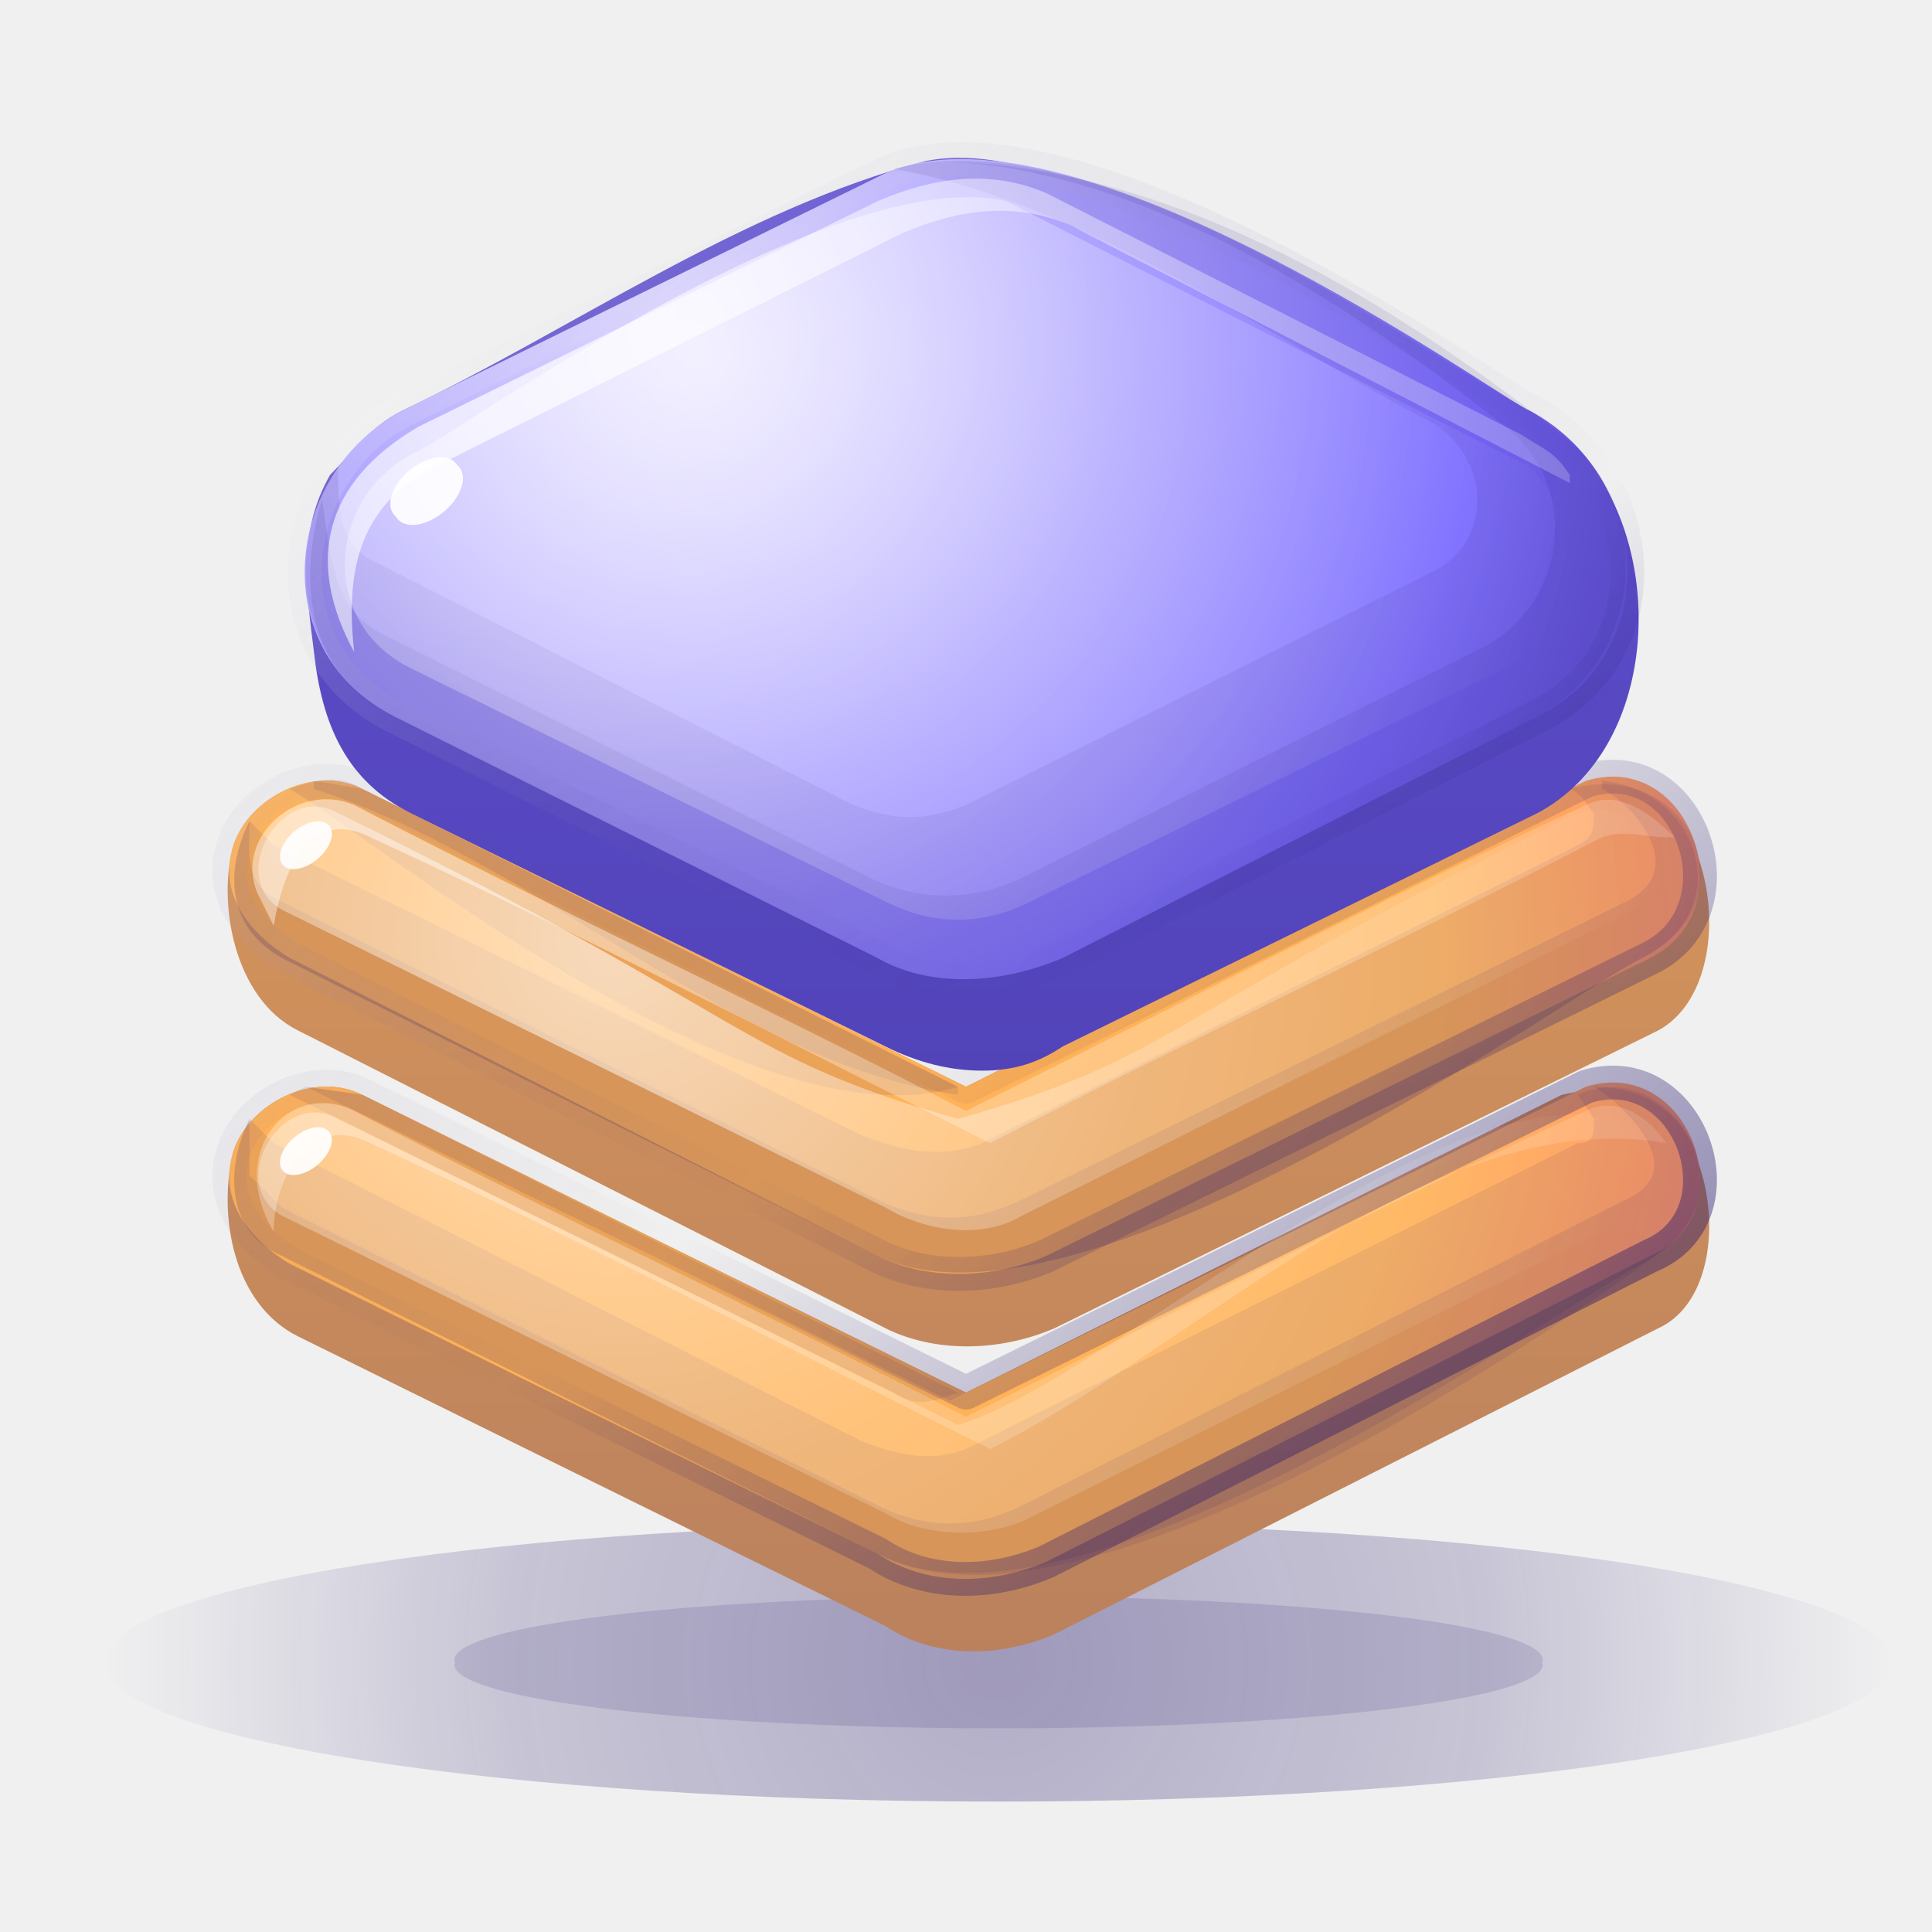
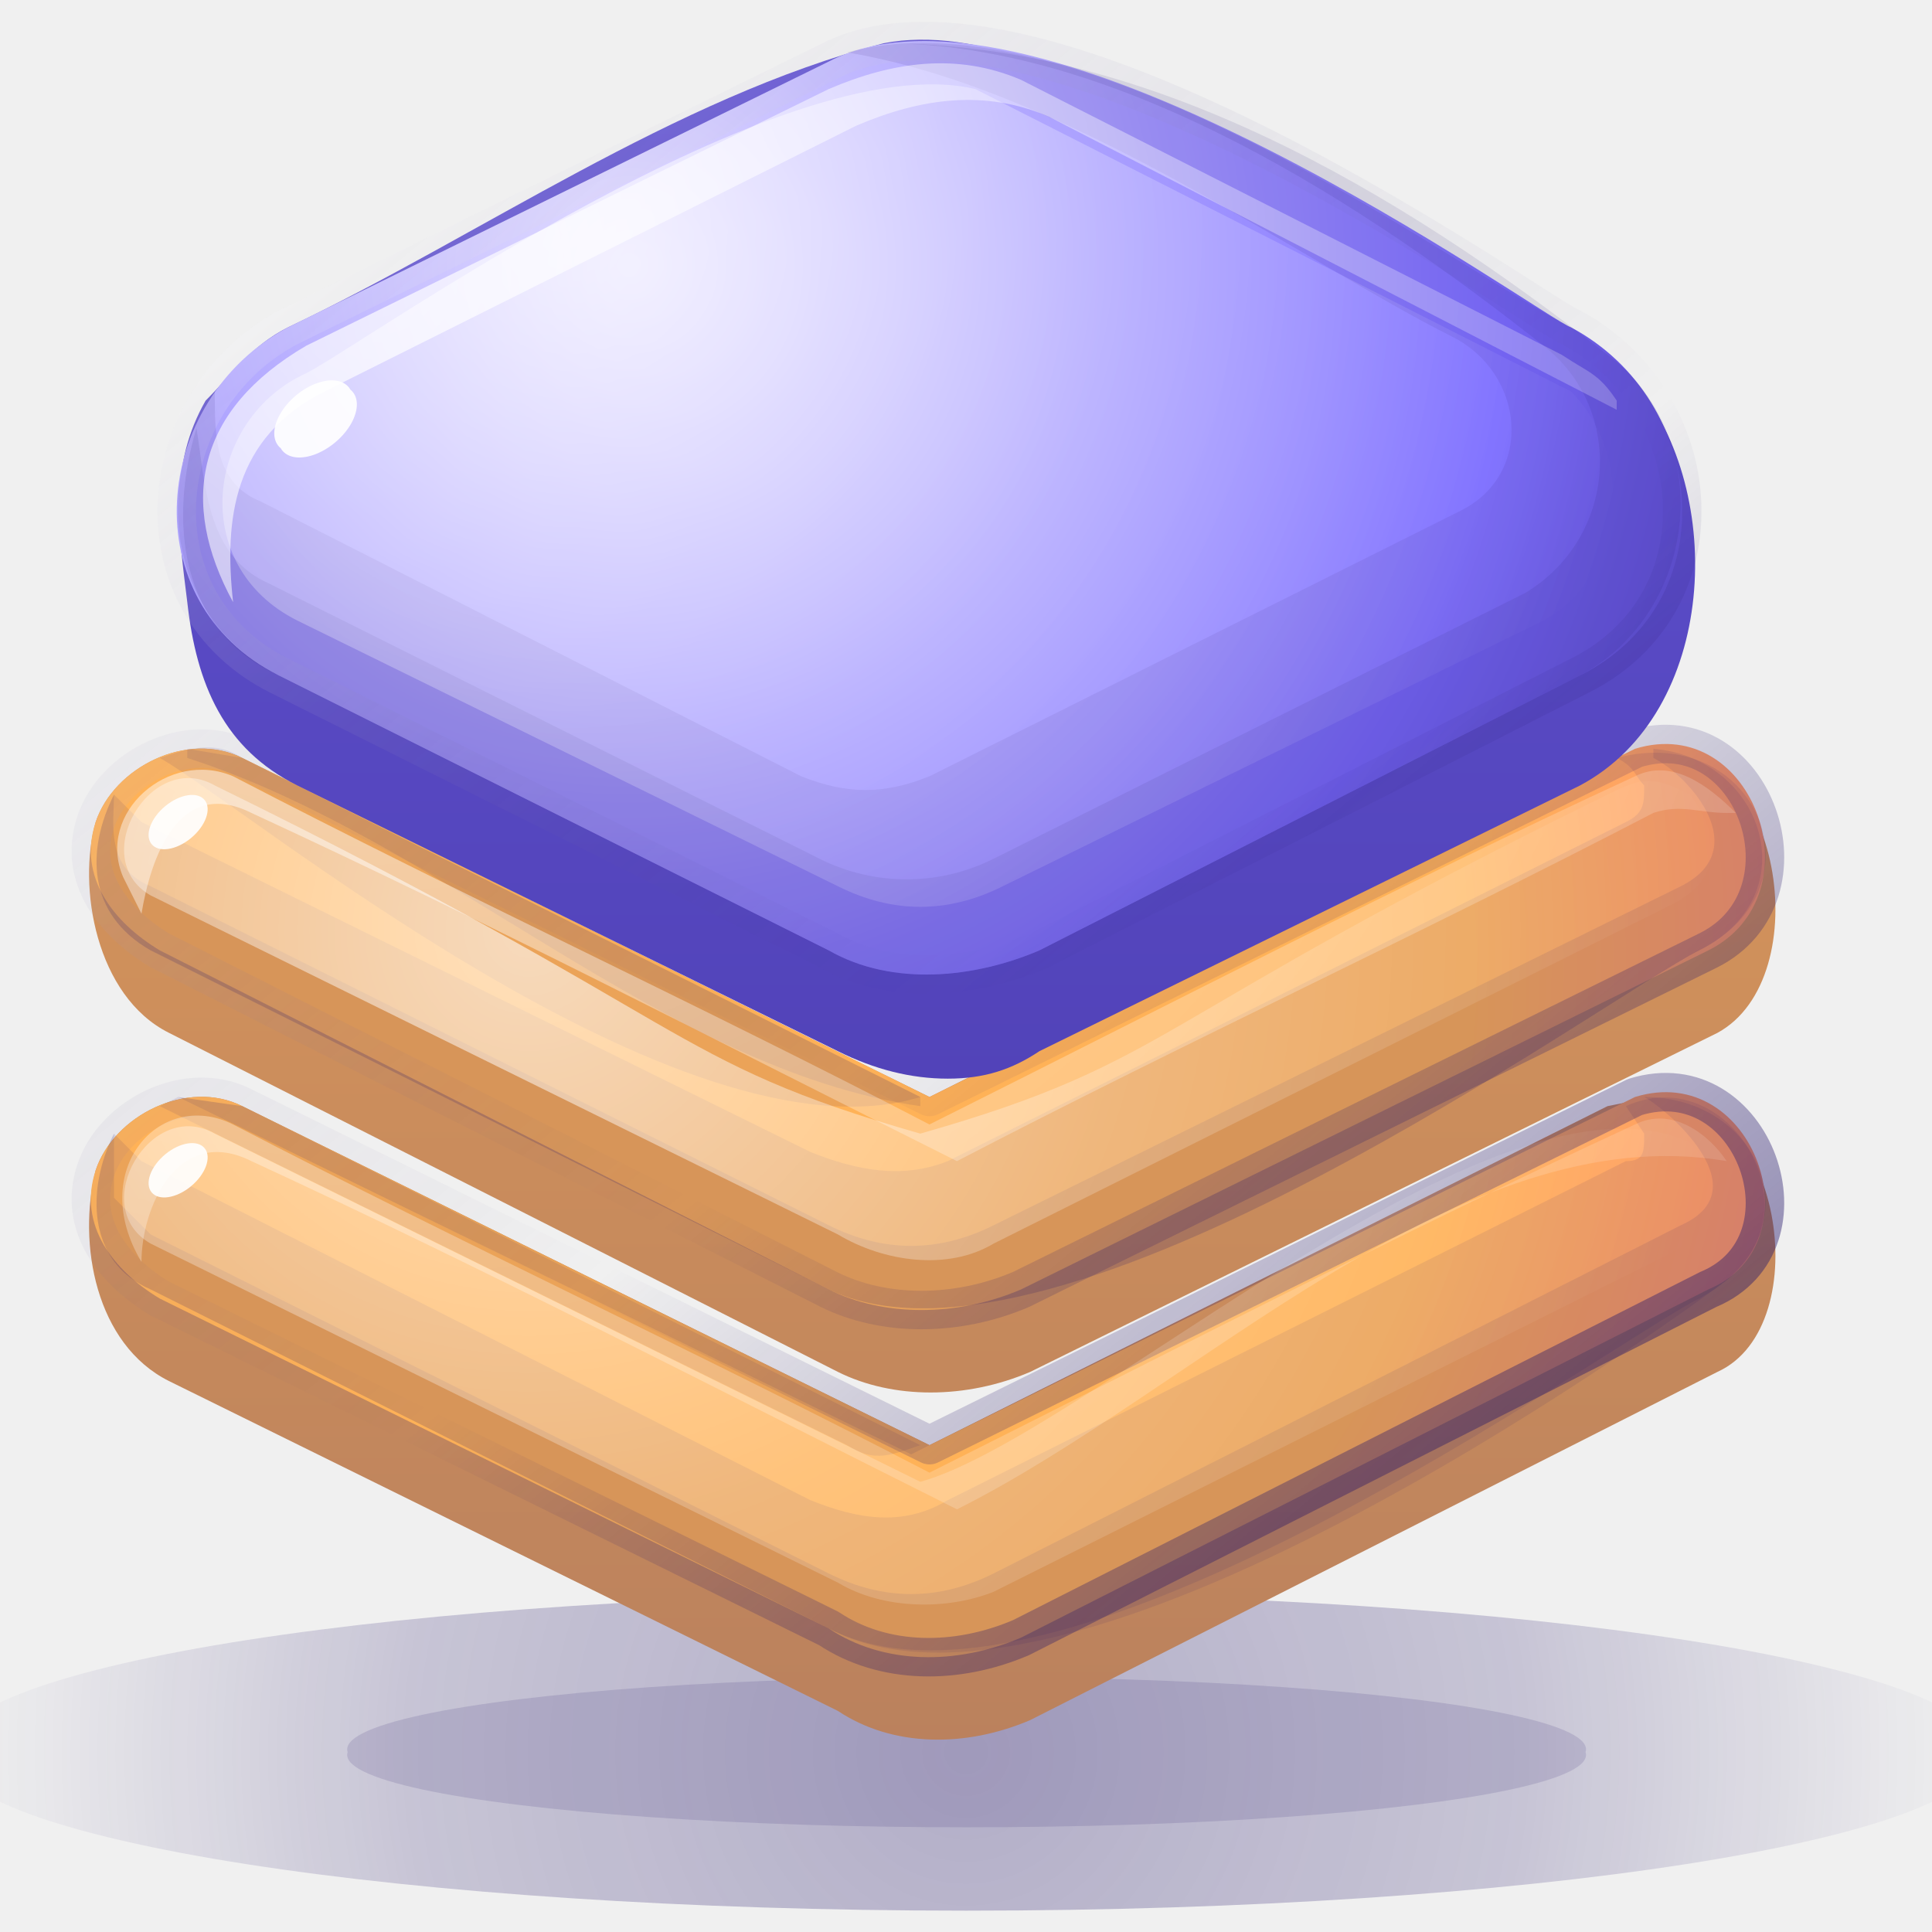
- <svg xmlns="http://www.w3.org/2000/svg" width="24" height="24" viewBox="0 0 24 24">
+ <svg xmlns="http://www.w3.org/2000/svg" width="21.085" height="21.085" viewBox="1.856 1.528 21.085 21.085">
  <g fill="none">
    <defs>
      <radialGradient id="SVG9iSuubuY" cx="12.4" cy="20.65" r="11.1" gradientUnits="userSpaceOnUse">
        <stop offset="0" stop-color="#24166b" stop-opacity=".3" />
        <stop offset=".55" stop-color="#24166b" stop-opacity=".2" />
        <stop offset="1" stop-color="#24166b" stop-opacity="0" />
      </radialGradient>
      <radialGradient id="SVGWdEPub7S" cx="8.36" cy="12.08" r="21.22" gradientUnits="userSpaceOnUse">
        <stop offset=".45" stop-color="#ffb257" />
        <stop offset="1" stop-color="#ff5c97" />
      </radialGradient>
      <radialGradient id="SVGdVoVubzN" cx="7.63" cy="11.68" r="13.1" gradientUnits="userSpaceOnUse">
        <stop offset="0" stop-color="#fff" stop-opacity=".6" />
        <stop offset=".5" stop-color="#fff" stop-opacity=".22" />
        <stop offset="1" stop-color="#fff" stop-opacity="0" />
      </radialGradient>
      <radialGradient id="SVGMSkITckV" cx="6" cy="4.5" r="19" gradientUnits="userSpaceOnUse">
        <stop offset="0" stop-color="#fff" />
        <stop offset=".55" stop-color="#fff" stop-opacity=".4" />
        <stop offset="1" stop-color="#fff" stop-opacity=".12" />
      </radialGradient>
      <radialGradient id="SVGGYCK2cYI" cx="8.72" cy="4.42" r="19.24" gradientUnits="userSpaceOnUse">
        <stop offset="0" stop-color="#e3deff" />
        <stop offset=".5" stop-color="#7b6cff" />
        <stop offset="1" stop-color="#24166b" />
      </radialGradient>
      <radialGradient id="SVGJoX7jdYd" cx="8.06" cy="4.02" r="11.81" gradientUnits="userSpaceOnUse">
        <stop offset="0" stop-color="#fff" stop-opacity=".6" />
        <stop offset=".5" stop-color="#fff" stop-opacity=".22" />
        <stop offset="1" stop-color="#fff" stop-opacity="0" />
      </radialGradient>
      <linearGradient id="SVGxXWLjdfD" x1="0" x2="0" y1="-7.91" y2="83" gradientUnits="userSpaceOnUse">
        <stop offset="0" stop-color="#ffb257" />
        <stop offset="1" stop-color="#24166b" />
      </linearGradient>
      <linearGradient id="SVGXTo3ybfg" x1="5" x2="19" y1="4" y2="21" gradientUnits="userSpaceOnUse">
        <stop offset="0" stop-color="#fff" stop-opacity=".18" />
        <stop offset=".5" stop-color="#24166b" stop-opacity="0" />
        <stop offset="1" stop-color="#24166b" stop-opacity=".6" />
      </linearGradient>
      <linearGradient id="SVG8ofOEezM" x1="0" x2="0" y1="-18.33" y2="48.33" gradientUnits="userSpaceOnUse">
        <stop offset="0" stop-color="#7b6cff" />
        <stop offset="1" stop-color="#24166b" />
      </linearGradient>
    </defs>
    <path fill="url(#SVG9iSuubuY)" d="M1.3 20.65a11.1 1.73 0 1 0 22.2 0a11.1 1.73 0 1 0-22.2 0" class="wm-shadow" />
    <path fill="#24166b" fill-opacity=".13" d="M5.65 20.65a6.76.79 0 1 0 13.51 0a6.76.79 0 1 0-13.51 0" class="wm-shadow" />
    <path fill="url(#SVGxXWLjdfD)" d="m13.1 16.5l7.5-3.7c1.1-.6.7-3.2-.7-3.1l-.5.1l-7.4 3.7l-7.5-3.7c-.6-.3-1.4.1-1.6.7c-.2.7 0 1.9.8 2.3l7.3 3.7c.6.3 1.4.3 2.1 0m0 3.8l7.5-3.8c1.1-.5.7-3.1-.7-3l-.5.1l-7.4 3.7l-7.5-3.7c-.6-.3-1.4.1-1.6.7c-.2.8 0 1.9.8 2.3l7.3 3.6c.6.4 1.4.4 2.1.1" class="wm-a" />
    <path fill="url(#SVGWdEPub7S)" stroke="url(#SVGXTo3ybfg)" stroke-linejoin="round" stroke-width=".42" d="m13 15.6l7.5-3.7c1.2-.6.5-2.6-.8-2.2L12 13.5L4.5 9.8c-.6-.3-1.4.1-1.6.7s.2 1.1.7 1.4l7.3 3.7c.6.3 1.4.3 2.1 0zm0 3.8l7.5-3.8c1.2-.5.5-2.5-.8-2.1L12 17.3l-7.5-3.7c-.6-.3-1.4.1-1.6.7s.2 1.1.7 1.4l7.3 3.6c.6.4 1.4.4 2.1.1z" class="wm-a" />
    <path fill="#24166b" fill-opacity=".1" d="M3.9 9.7v.1c2.8.9 5.2 3.4 8 3.8v-.1L4.5 9.8zm16 0v.1c.4.2 1.1 1 .3 1.4l-7.5 3.7q-.9.45-1.8 0l-7.4-3.7c-.5-.2-.4-.7-.4-1c-.3.6-.3 1.3.4 1.7l7.4 3.7c2.5 1.2 8.5-3.2 9.5-3.7c1.2-.6.7-2.1-.5-2.2M3.8 13.5l8 3.9l.2-.1l-7.5-3.7zm16 0c.2.1 1.3 1 .4 1.4l-7.5 3.8q-.9.45-1.8 0L3.5 15l-.4-.4v-.7c-.3.6-.3 1.4.4 1.7l7.4 3.7c2.5 1.3 8.5-3.1 9.5-3.6c1.3-.7.7-2.2-.6-2.2" class="wm-a" />
    <path fill="#24166b" fill-opacity=".09" d="M3.6 9.8c.9.5 5.7 4.5 8.3 3.7L4.5 9.8c-.3-.2-.6-.1-.9 0m15.9 0c.2.1.2.2.3.3c0 .2 0 .3-.2.4l-7.4 3.7c-.5.2-1 .1-1.5-.1l-7.3-3.6l-.3-.3c-.3.6-.3 1.3.4 1.7l7.4 3.7c2.5 1.2 8.5-3.2 9.5-3.7c1.4-.7.6-2.5-.9-2.1M3.8 13.5l-.2.1l7.5 3.7c.3.2.5.1.8 0l-7.4-3.7zm15.8.1l.2.3c0 .2 0 .3-.2.3l-7.4 3.7c-.5.3-1 .2-1.5 0l-7.3-3.7l-.3-.3c-.3.6-.3 1.4.4 1.7l7.4 3.7c2.6 1.4 9-3.2 9.8-3.8c1-.8 0-2.4-1.1-1.9" class="wm-a" />
    <path fill="url(#SVGdVoVubzN)" d="M3.5 11.3L11 15c.5.3 1.2.4 1.7.1l7.4-3.7c.6-.3.5-.8.2-1.2c-.4-.2-.5-.2-.9 0c-5.1 2.5-4.7 2.9-7.5 3.7c-2.8-.8-2.4-1.2-7.7-3.8c-.7-.4-1.4.8-.7 1.2m0 3.8l7.5 3.7c.5.3 1.2.3 1.7.1l7.4-3.7c.3-.2.3-.3.5-.6c-.1-.3-.1-.4-.3-.6c-2.1-1-6.6 3.2-8.4 3.7l-7.7-3.8c-.7-.4-1.4.8-.7 1.2" class="wm-shine" />
    <path fill="url(#SVGMSkITckV)" fill-opacity=".72" d="M3.4 11.5c.1-.6.4-1.5 1.2-1.1c2.6 1.2 5.1 2.5 7.7 3.8c2.5-1.3 5.1-2.5 7.6-3.8c.3-.1.5 0 .8 0h.1c-.3-.3-.7-.6-1.1-.4c-2.6 1.2-5.1 2.5-7.7 3.8c-2.5-1.3-5.1-2.5-7.6-3.8c-.7-.3-1.5.4-1.2 1.1zm0 3.8c0-.6.4-1.5 1.2-1.1c2.6 1.2 5.1 2.5 7.7 3.8c2.6-1.3 5.5-4.3 8.4-3.8c-.2-.3-.6-.6-1-.4c-2.6 1.2-5.1 2.5-7.7 3.8c-2.5-1.3-5.1-2.5-7.6-3.8c-.8-.4-1.6.5-1 1.5" class="wm-shine" />
    <path fill="#fff" fill-opacity=".92" d="M3.51 10.74a.37.22-40 1 0 .58-.48a.37.22-40 1 0-.58.48m0 3.8a.37.22-40 1 0 .58-.48a.37.22-40 1 0-.58.48" class="wm-shine" />
    <path fill="url(#SVG8ofOEezM)" d="M11.5 2C9.2 2.6 7.1 4.1 5 5.1c-.4.2-.6.5-.9.8c-.4.7-.3 1.4-.2 2.2c.1.9.4 1.6 1.2 2L11 13q.6.3 1.2.3c.4 0 .7-.1 1-.3l5.9-2.9c1.5-.8 1.6-3.2.6-4.4c-.2-.3-.5-.4-.8-.6l-5.8-2.9c-.5-.2-1.1-.3-1.6-.2" class="wm-k" />
    <path fill="url(#SVGGYCK2cYI)" stroke="url(#SVGXTo3ybfg)" stroke-linejoin="round" stroke-width=".42" d="M10.9 2.2L5 5.1c-1.5.8-1.7 3-.1 3.8l6 3c.7.4 1.6.3 2.3 0l5.9-3c1.6-.8 1.4-3-.1-3.8c-.3-.1-5.8-4.1-8.1-2.9z" class="wm-k" />
    <path fill="#24166b" fill-opacity=".1" d="M11.5 2c2.6 0 5.3 1.8 7.2 3.3c.9.7.8 2.1-.2 2.7l-5.8 2.9c-.6.3-1.3.3-1.9 0l-6-3c-.7-.3-.7-1.1-.8-1.7c-.3 1-.2 2.2.9 2.7l6 3c.7.4 1.6.3 2.3 0l5.9-3c1.3-.7 1.5-2.6.3-3.5c-2.3-1.8-5-3.4-7.9-3.4" class="wm-k" />
    <path fill="#24166b" fill-opacity=".09" d="M11.1 2.1c2.4.4 5 2.3 6.6 3.1c.8.4.9 1.5.1 1.9L12 10c-.5.2-.9.2-1.4 0L4.7 7c-.5-.2-.5-.7-.5-1.2c-.7 1-.5 2.5.7 3.1l6 3c.7.4 1.6.3 2.3 0l5.9-3c1.6-.8 1.4-3-.1-3.8c-1.2-.6-5.3-3.7-7.9-3" class="wm-k" />
    <path fill="url(#SVGJoX7jdYd)" d="m5.1 8.3l5.9 2.9q.9.45 1.8 0l5.9-2.9c.9-.5 1-1.8.3-2.5l-6.5-3.3C10.4 2 5.8 5.3 5.2 5.6c-1.1.5-1.3 2.1-.1 2.7" class="wm-shine" />
    <path fill="url(#SVGMSkITckV)" fill-opacity=".72" d="M4.4 8.1c-.1-.9 0-1.8 1-2.3l5.8-2.9c.7-.3 1.4-.4 2.1-.1L19.5 6v-.1c-.2-.3-.3-.3-.6-.5l-5.9-3c-.7-.3-1.4-.2-2.1.1L5.2 5.3C4 6 3.8 7 4.4 8.1" class="wm-shine" />
    <path fill="#fff" fill-opacity=".92" d="M4.92 6.42a.5.3-40 1 0 .76-.64a.5.3-40 1 0-.76.64" class="wm-shine" />
  </g>
</svg>
